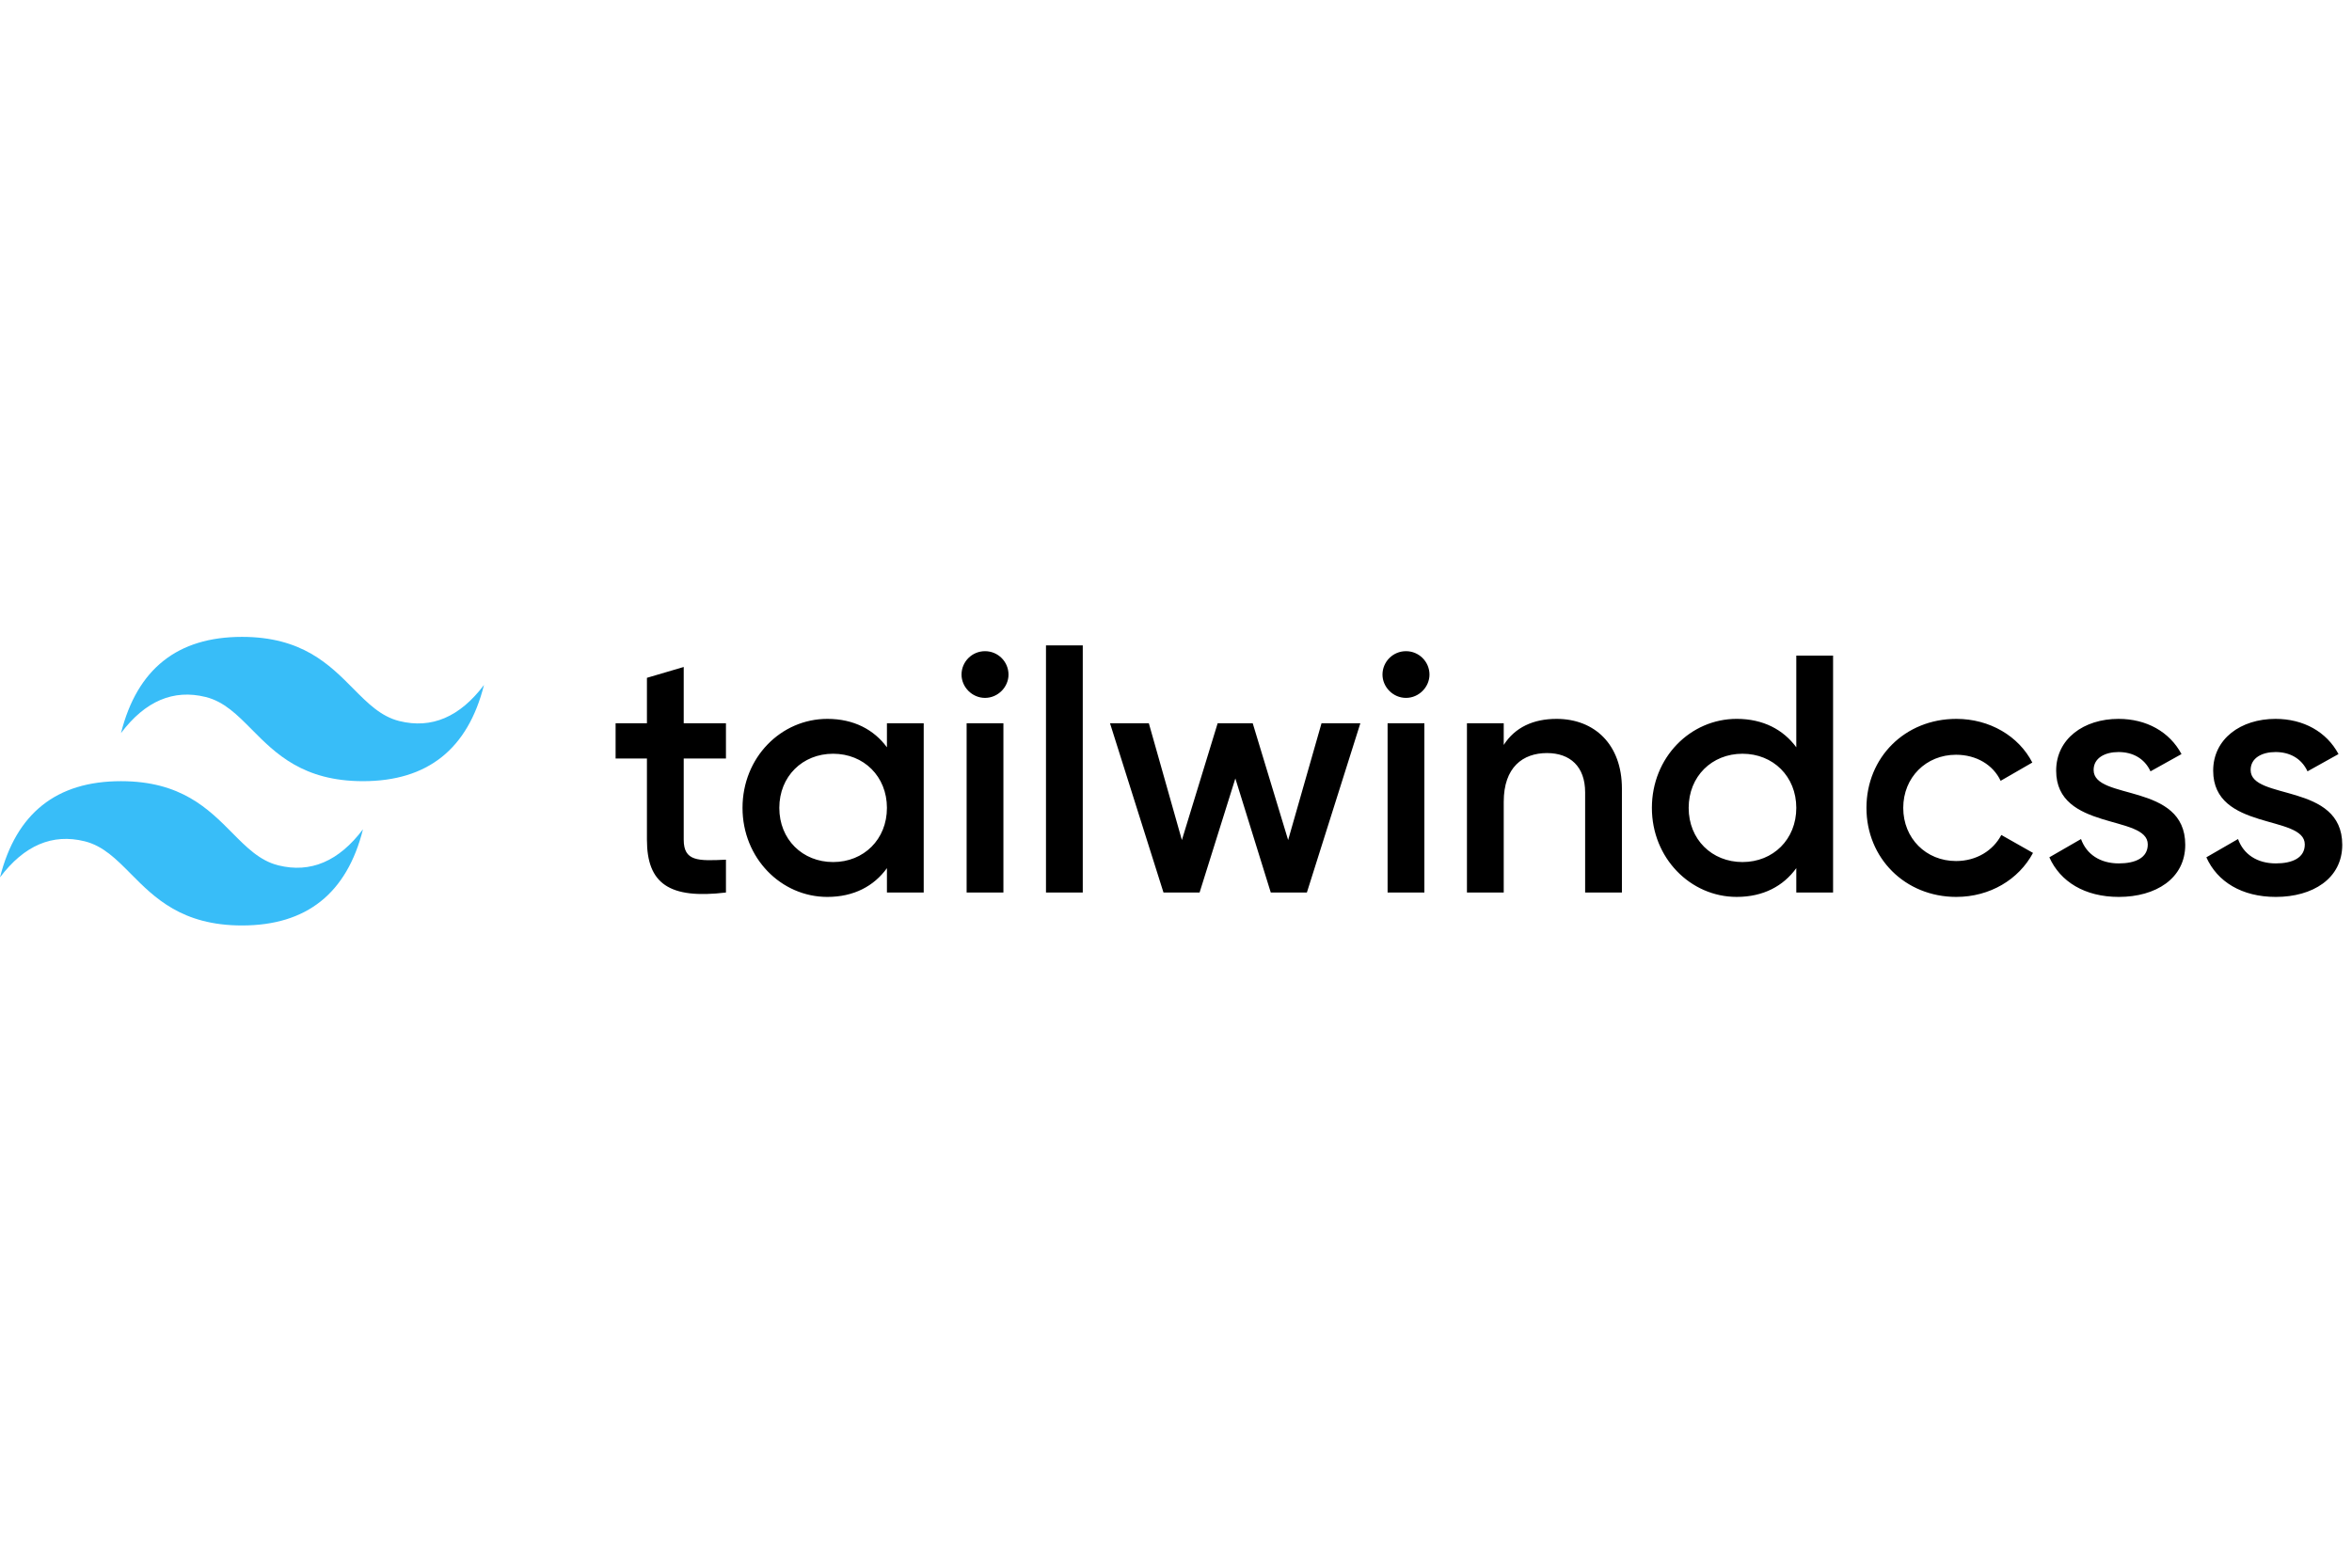
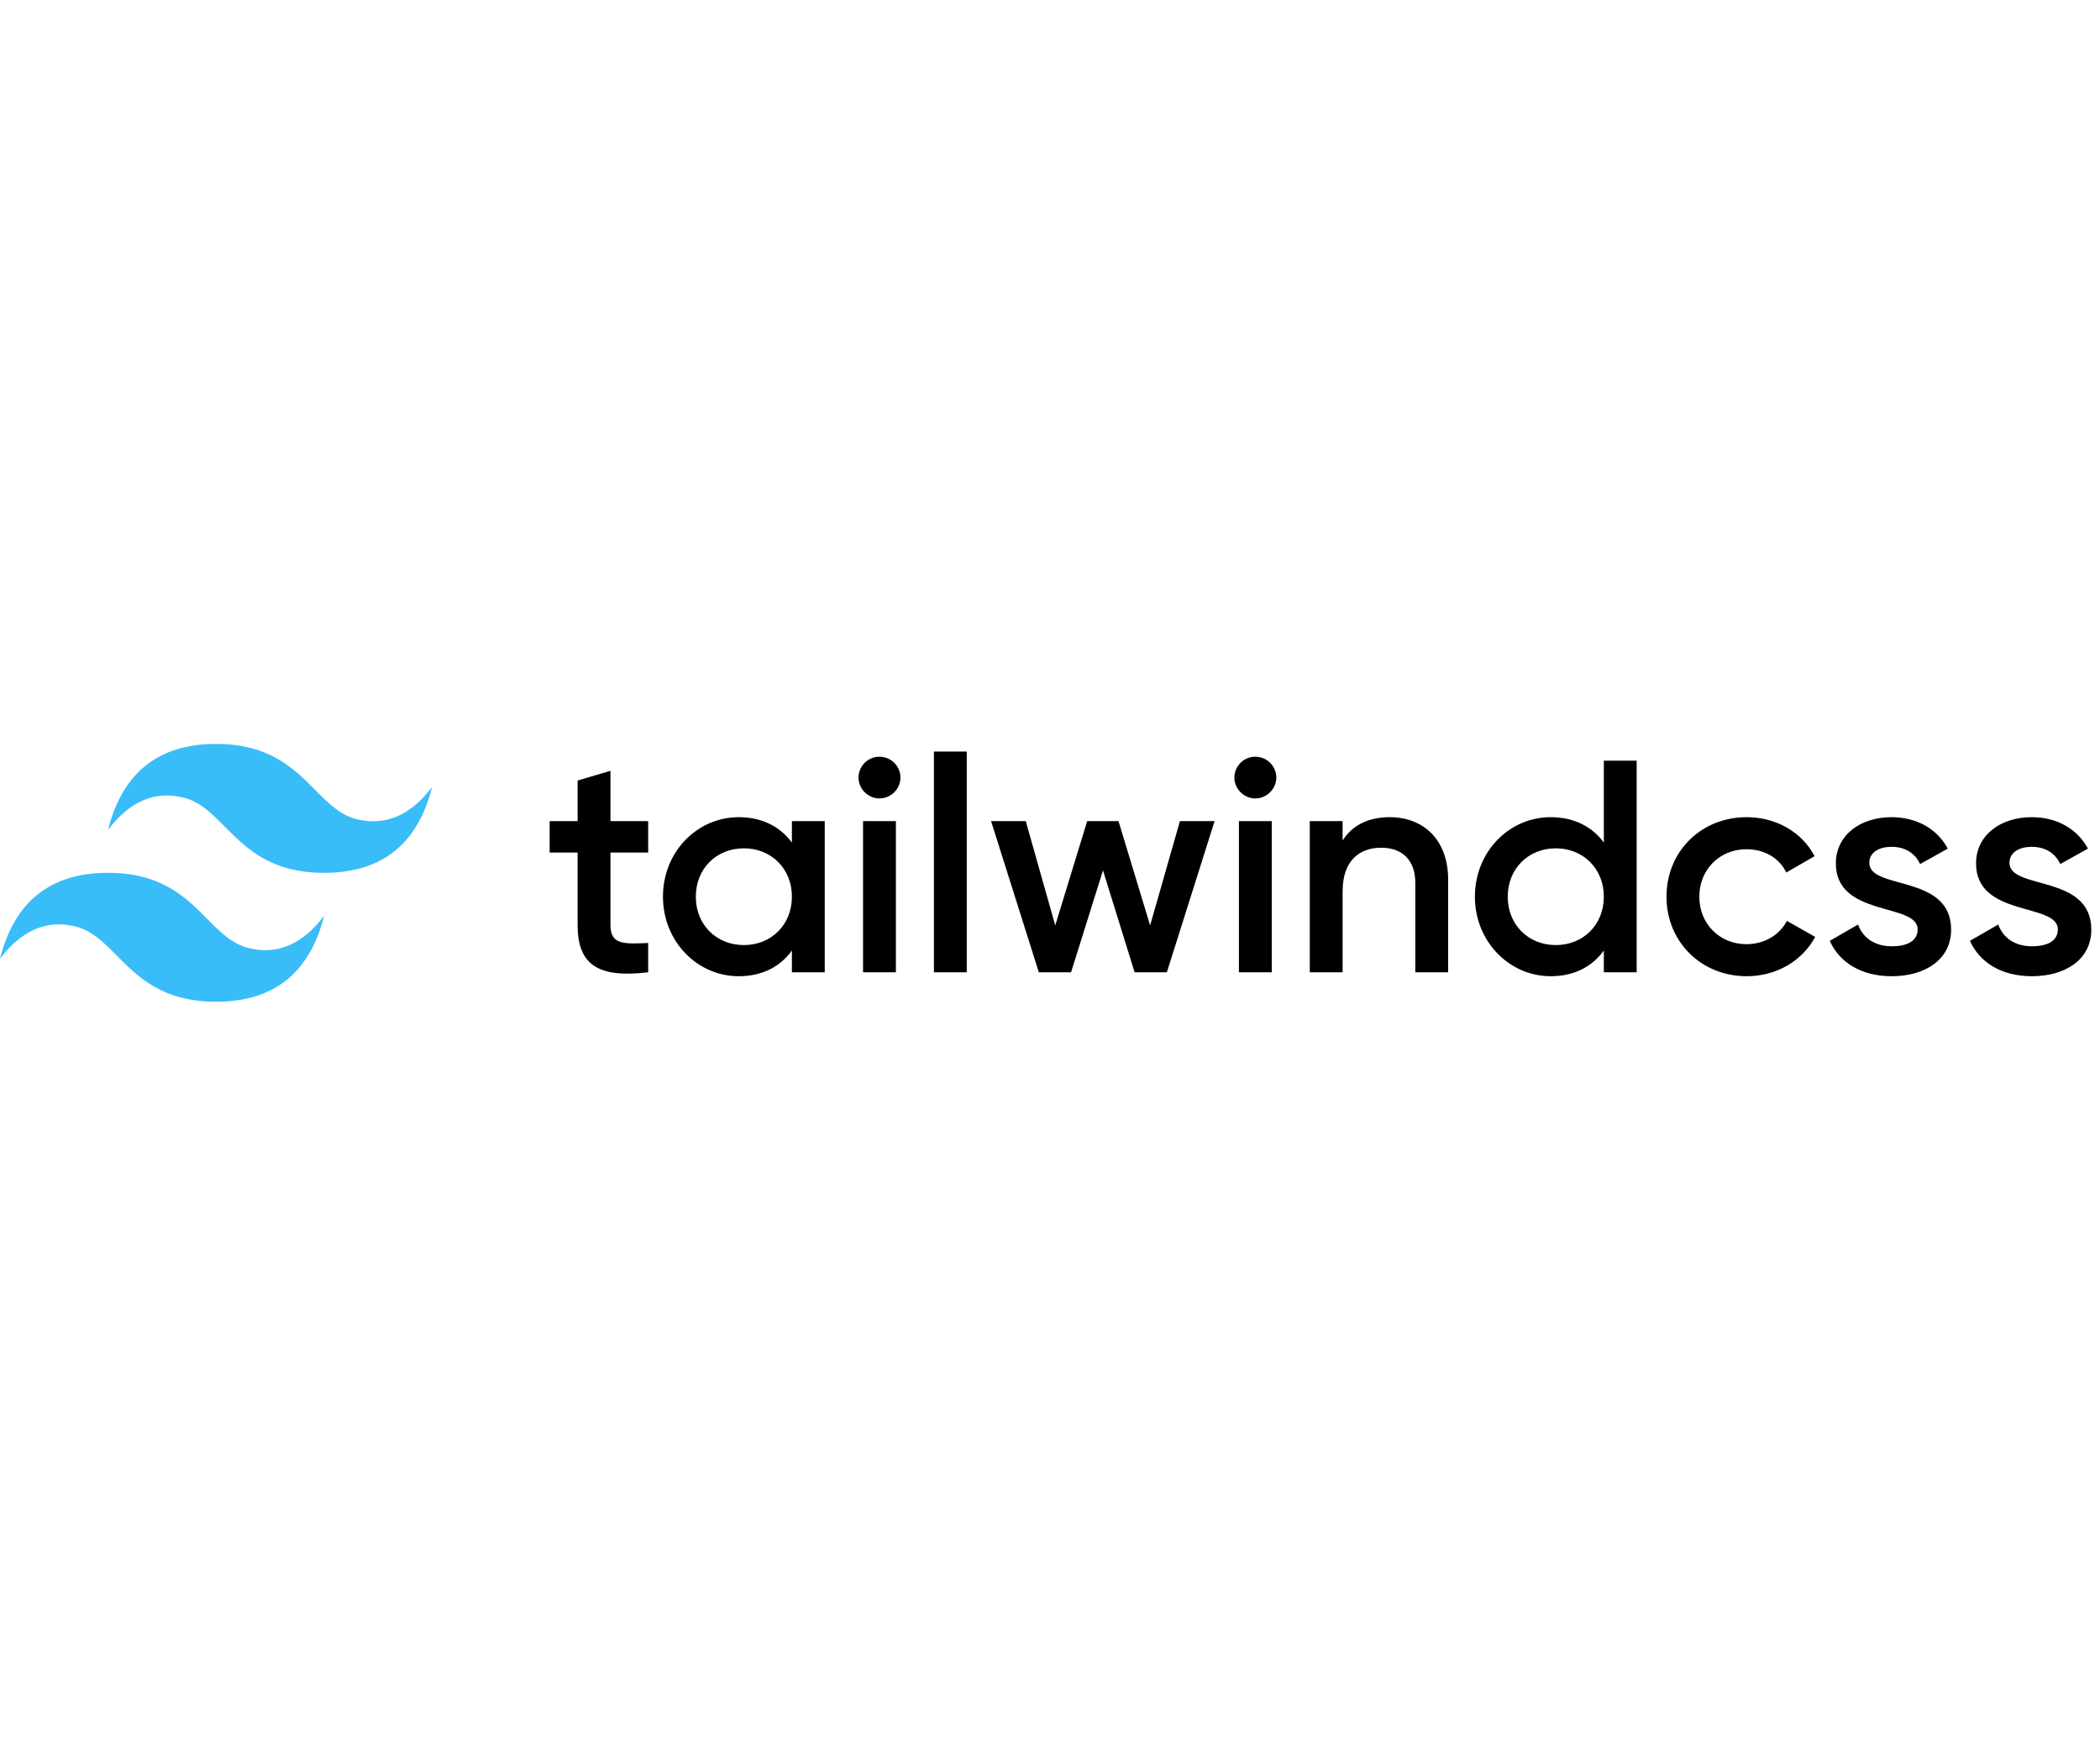
- <svg viewBox="0 0 248 31" width="150" height="100">
+ <svg viewBox="0 0 248 31" width="120" height="100">
  <path fill-rule="evenodd" clip-rule="evenodd" d="M25.517 0C18.712 0 14.46 3.382 12.758 10.146c2.552-3.382 5.529-4.65 8.931-3.805 1.941.482 3.329 1.882 4.864 3.432 2.502 2.524 5.398 5.445 11.722 5.445 6.804 0 11.057-3.382 12.758-10.145-2.551 3.382-5.528 4.65-8.93 3.804-1.942-.482-3.33-1.882-4.865-3.431C34.736 2.92 31.841 0 25.517 0zM12.758 15.218C5.954 15.218 1.701 18.6 0 25.364c2.552-3.382 5.529-4.65 8.93-3.805 1.942.482 3.33 1.882 4.865 3.432 2.502 2.524 5.397 5.445 11.722 5.445 6.804 0 11.057-3.381 12.758-10.145-2.552 3.382-5.529 4.65-8.931 3.805-1.941-.483-3.329-1.883-4.864-3.432-2.502-2.524-5.398-5.446-11.722-5.446z" fill="#38bdf8" />
  <path fill-rule="evenodd" clip-rule="evenodd" d="M76.546 12.825h-4.453v8.567c0 2.285 1.508 2.249 4.453 2.106v3.463c-5.962.714-8.332-.928-8.332-5.569v-8.567H64.91V9.112h3.304V4.318l3.879-1.143v5.937h4.453v3.713zM93.52 9.112h3.878v17.849h-3.878v-2.57c-1.365 1.891-3.484 3.034-6.285 3.034-4.884 0-8.942-4.105-8.942-9.389 0-5.318 4.058-9.388 8.942-9.388 2.801 0 4.92 1.142 6.285 2.999V9.112zm-5.674 14.636c3.232 0 5.674-2.392 5.674-5.712s-2.442-5.711-5.674-5.711-5.674 2.392-5.674 5.711c0 3.32 2.442 5.712 5.674 5.712zm16.016-17.313c-1.364 0-2.477-1.142-2.477-2.463a2.475 2.475 0 012.477-2.463 2.475 2.475 0 012.478 2.463c0 1.32-1.113 2.463-2.478 2.463zm-1.939 20.526V9.112h3.879v17.849h-3.879zm8.368 0V.9h3.878v26.06h-3.878zm29.053-17.849h4.094l-5.638 17.849h-3.807l-3.735-12.03-3.771 12.03h-3.806l-5.639-17.849h4.094l3.484 12.315 3.771-12.315h3.699l3.734 12.315 3.52-12.315zm8.906-2.677c-1.365 0-2.478-1.142-2.478-2.463a2.475 2.475 0 012.478-2.463 2.475 2.475 0 012.478 2.463c0 1.32-1.113 2.463-2.478 2.463zm-1.939 20.526V9.112h3.878v17.849h-3.878zm17.812-18.313c4.022 0 6.895 2.713 6.895 7.354V26.96h-3.878V16.394c0-2.713-1.58-4.14-4.022-4.14-2.55 0-4.561 1.499-4.561 5.14v9.567h-3.879V9.112h3.879v2.285c1.185-1.856 3.124-2.749 5.566-2.749zm25.282-6.675h3.879V26.96h-3.879v-2.57c-1.364 1.892-3.483 3.034-6.284 3.034-4.884 0-8.942-4.105-8.942-9.389 0-5.318 4.058-9.388 8.942-9.388 2.801 0 4.92 1.142 6.284 2.999V1.973zm-5.674 21.775c3.232 0 5.674-2.392 5.674-5.712s-2.442-5.711-5.674-5.711-5.674 2.392-5.674 5.711c0 3.32 2.442 5.712 5.674 5.712zm22.553 3.677c-5.423 0-9.481-4.105-9.481-9.389 0-5.318 4.058-9.388 9.481-9.388 3.519 0 6.572 1.82 8.008 4.605l-3.34 1.928c-.79-1.678-2.549-2.749-4.704-2.749-3.16 0-5.566 2.392-5.566 5.604 0 3.213 2.406 5.605 5.566 5.605 2.155 0 3.914-1.107 4.776-2.749l3.34 1.892c-1.508 2.82-4.561 4.64-8.08 4.64zm14.472-13.387c0 3.249 9.661 1.285 9.661 7.89 0 3.57-3.125 5.497-7.003 5.497-3.591 0-6.177-1.607-7.326-4.177l3.34-1.927c.574 1.606 2.011 2.57 3.986 2.57 1.724 0 3.052-.571 3.052-2 0-3.176-9.66-1.391-9.66-7.781 0-3.356 2.909-5.462 6.572-5.462 2.945 0 5.387 1.357 6.644 3.713l-3.268 1.82c-.647-1.392-1.904-2.035-3.376-2.035-1.401 0-2.622.607-2.622 1.892zm16.556 0c0 3.249 9.66 1.285 9.66 7.89 0 3.57-3.124 5.497-7.003 5.497-3.591 0-6.176-1.607-7.326-4.177l3.34-1.927c.575 1.606 2.011 2.57 3.986 2.57 1.724 0 3.053-.571 3.053-2 0-3.176-9.66-1.391-9.66-7.781 0-3.356 2.908-5.462 6.572-5.462 2.944 0 5.386 1.357 6.643 3.713l-3.268 1.82c-.646-1.392-1.903-2.035-3.375-2.035-1.401 0-2.622.607-2.622 1.892z" fill="currentColor" />
</svg>
